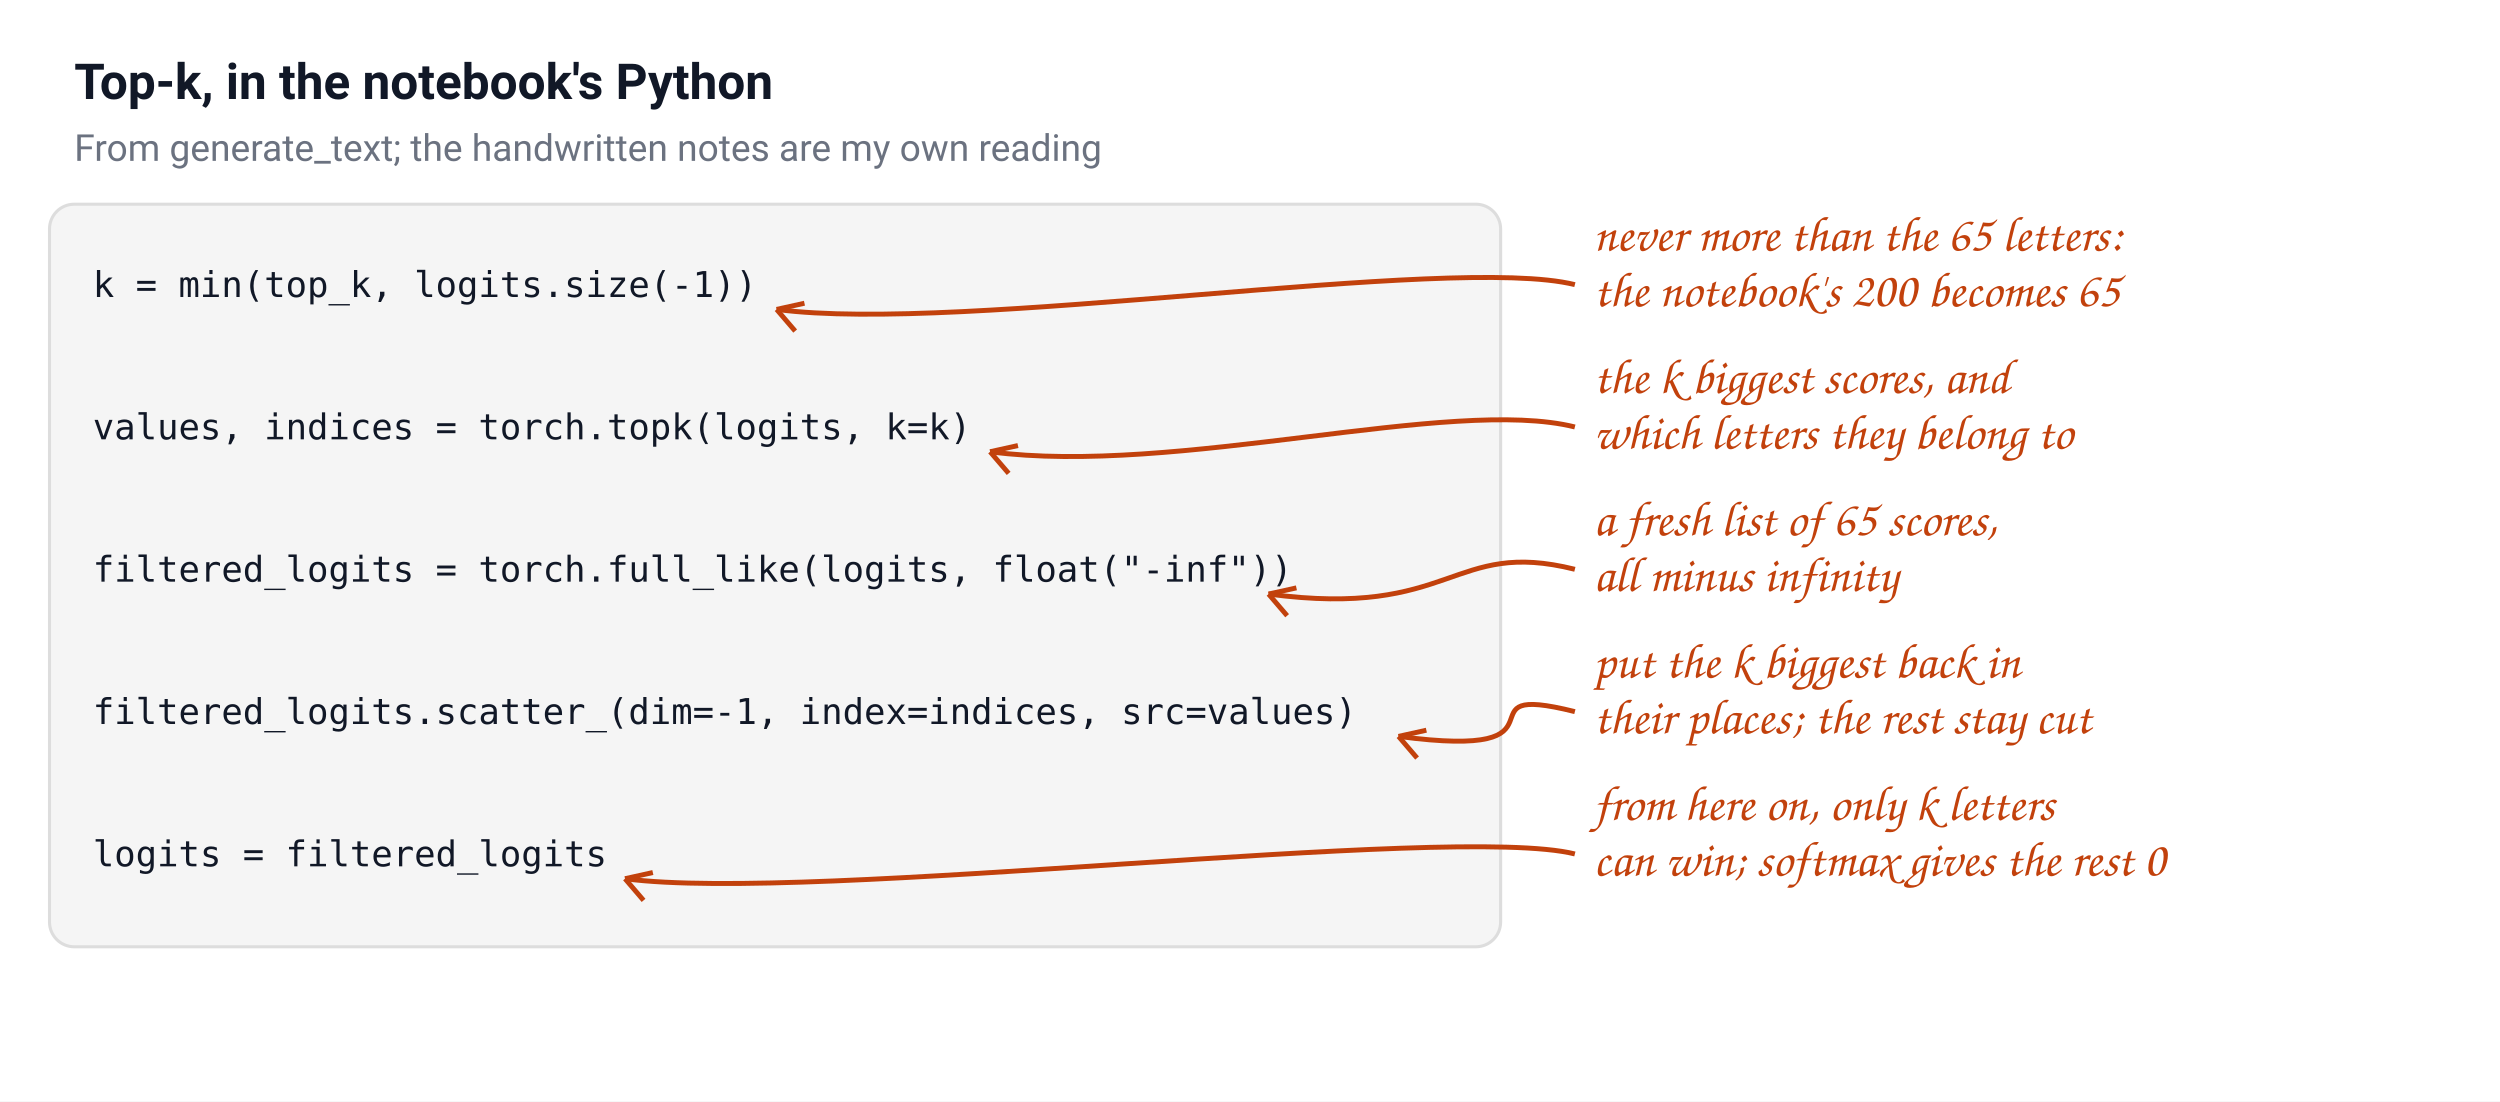
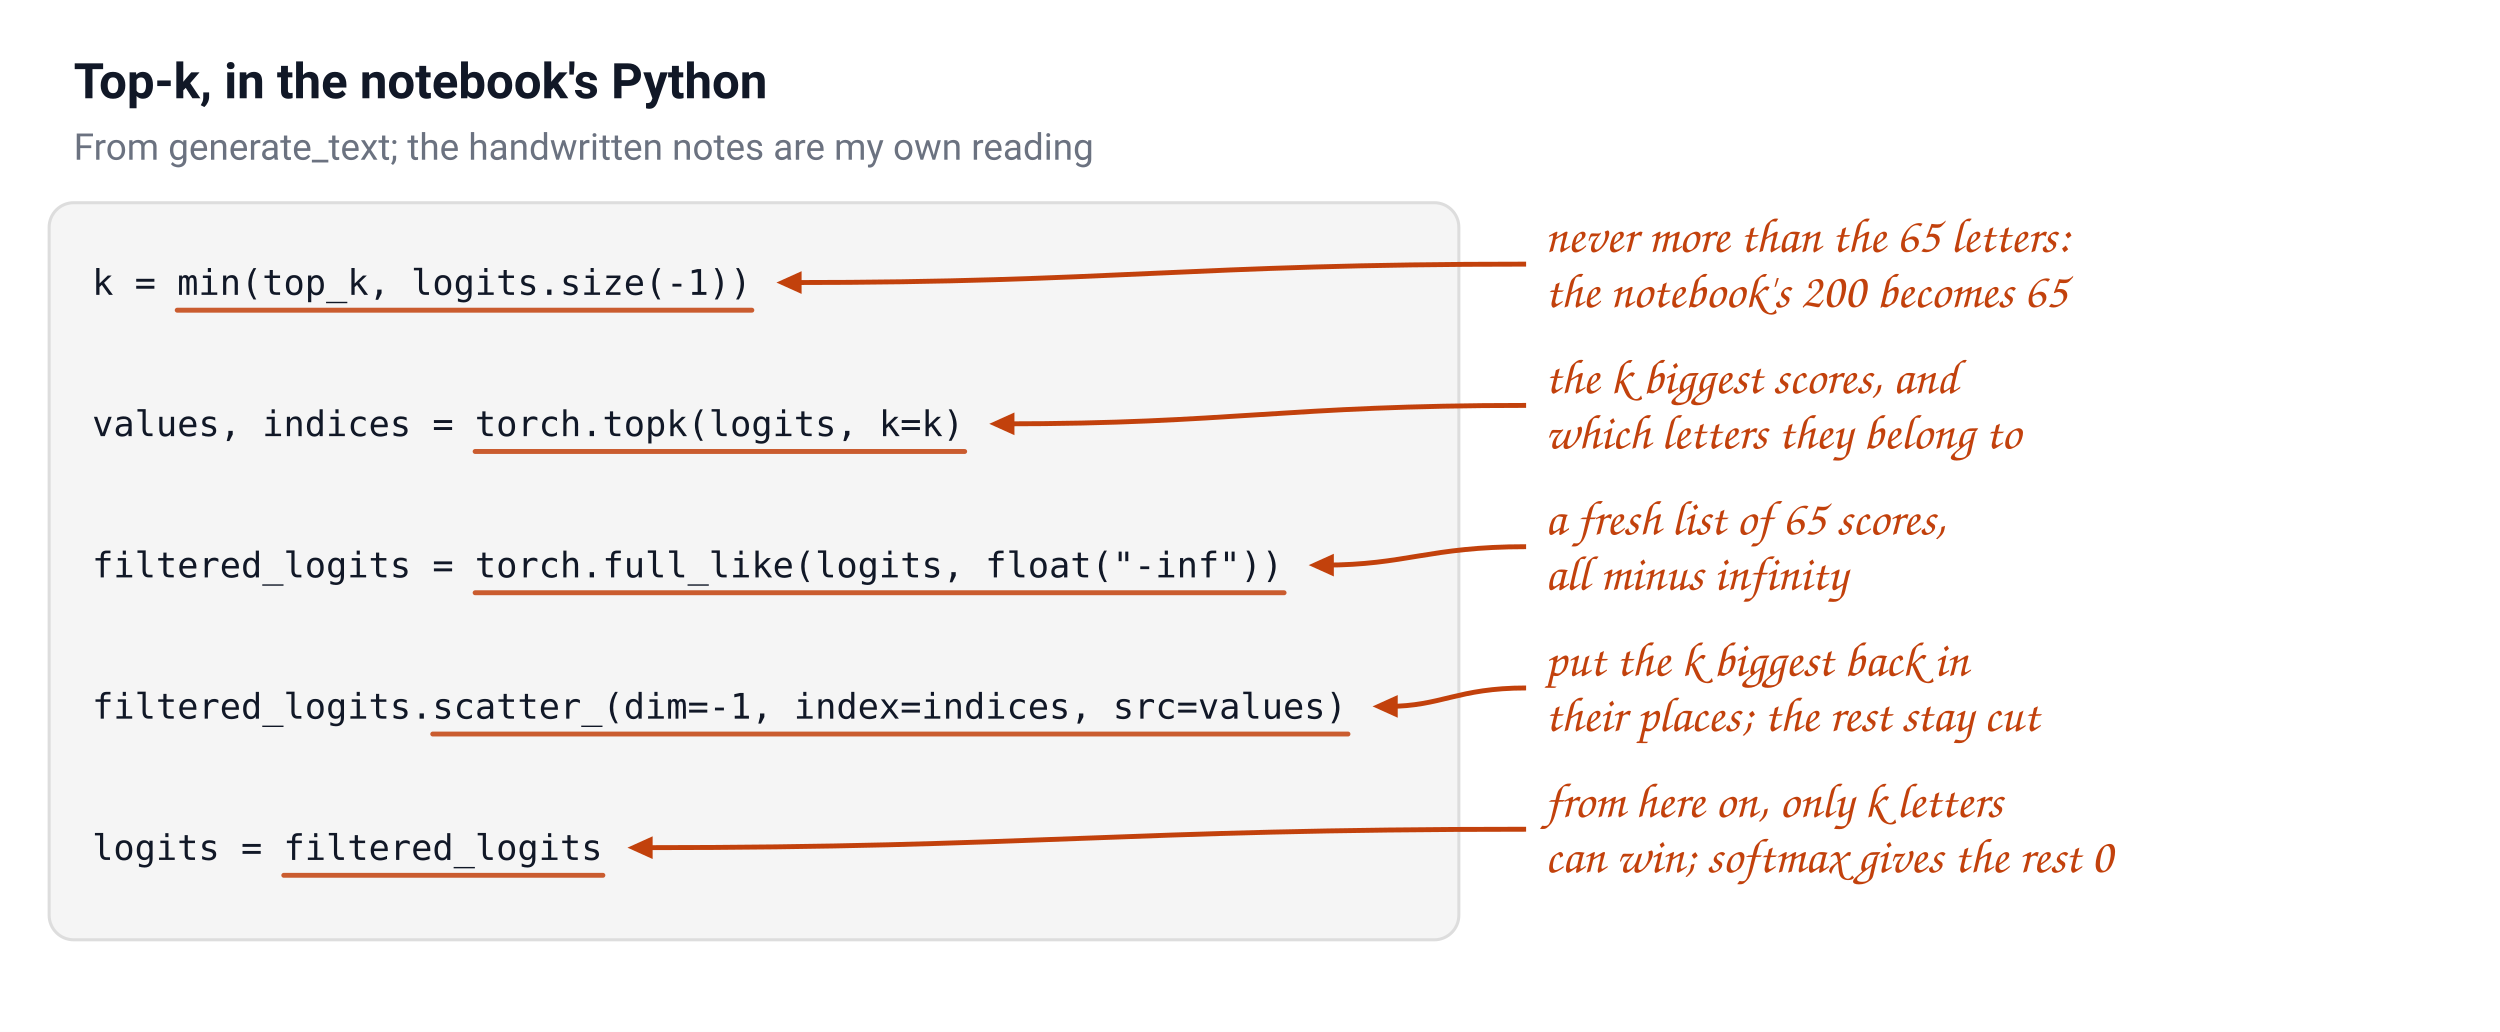
- <svg xmlns="http://www.w3.org/2000/svg" viewBox="0 0 808 356" role="img" font-family="system-ui, -apple-system, 'Segoe UI', Roboto, sans-serif" style="max-width:100%;height:auto" aria-label="The notebook's top-k lines, with handwritten notes. k = min(top_k, logits.size(-1)): never more than the 65 letters, so the notebook's 200 becomes 65. torch.topk finds the k biggest scores and which letters they belong to. torch.full_like makes a fresh list of 65 scores, all minus infinity. scatter_ puts the k biggest back in their places, and the rest stay cut. From then on only k letters can win, and softmax gives the rest a chance of 0.">
-   <rect width="808" height="356" fill="#ffffff" />
+ <svg xmlns="http://www.w3.org/2000/svg" viewBox="0 0 814 336" role="img" font-family="system-ui, -apple-system, 'Segoe UI', Roboto, sans-serif" style="max-width:100%;height:auto" aria-label="The notebook's top-k lines, with handwritten notes. k = min(top_k, logits.size(-1)): never more than the 65 letters, so the notebook's 200 becomes 65. torch.topk finds the k biggest scores and which letters they belong to. torch.full_like makes a fresh list of 65 scores, all minus infinity. scatter_ puts the k biggest back in their places, and the rest stay cut. From then on only k letters can win, and softmax gives the rest a chance of 0.">
+   <rect width="814" height="336" fill="#ffffff" />
  <text x="24" y="32" font-size="16" font-weight="600" fill="#111827">Top-k, in the notebook's Python</text>
  <text x="24" y="52" font-size="12" fill="#6b7280">From generate_text; the handwritten notes are my own reading</text>
-   <rect x="16" y="66" width="469" height="240" rx="8" fill="#f5f5f5" stroke="#ddd" />
+   <rect x="16" y="66" width="459" height="240" rx="8" fill="#f5f5f5" stroke="#ddd" />
  <text x="30" y="96" font-size="11.5" fill="#111827" font-family="ui-monospace, Menlo, Consolas, monospace" xml:space="preserve">k = min(top_k, logits.size(-1))</text>
  <text x="30" y="142" font-size="11.5" fill="#111827" font-family="ui-monospace, Menlo, Consolas, monospace" xml:space="preserve">values, indices = torch.topk(logits, k=k)</text>
  <text x="30" y="188" font-size="11.5" fill="#111827" font-family="ui-monospace, Menlo, Consolas, monospace" xml:space="preserve">filtered_logits = torch.full_like(logits, float("-inf"))</text>
  <text x="30" y="234" font-size="11.5" fill="#111827" font-family="ui-monospace, Menlo, Consolas, monospace" xml:space="preserve">filtered_logits.scatter_(dim=-1, index=indices, src=values)</text>
  <text x="30" y="280" font-size="11.5" fill="#111827" font-family="ui-monospace, Menlo, Consolas, monospace" xml:space="preserve">logits = filtered_logits</text>
-   <text x="515" y="81" font-size="16" fill="#c2410c" font-family="'Bradley Hand', 'Chalkboard SE', 'Segoe Print', 'Comic Sans MS', cursive">never more than the 65 letters:</text>
-   <text x="515" y="99" font-size="16" fill="#c2410c" font-family="'Bradley Hand', 'Chalkboard SE', 'Segoe Print', 'Comic Sans MS', cursive">the notebook's 200 becomes 65</text>
-   <path d="M509 92 C 469 82, 311 108, 251 100" fill="none" stroke="#c2410c" stroke-width="1.6" />
-   <path d="M251 100 l9 -2 M251 100 l6 7" stroke="#c2410c" stroke-width="1.6" fill="none" />
-   <text x="515" y="127" font-size="16" fill="#c2410c" font-family="'Bradley Hand', 'Chalkboard SE', 'Segoe Print', 'Comic Sans MS', cursive">the k biggest scores, and</text>
-   <text x="515" y="145" font-size="16" fill="#c2410c" font-family="'Bradley Hand', 'Chalkboard SE', 'Segoe Print', 'Comic Sans MS', cursive">which letters they belong to</text>
-   <path d="M509 138 C 469 128, 380 154, 320 146" fill="none" stroke="#c2410c" stroke-width="1.6" />
-   <path d="M320 146 l9 -2 M320 146 l6 7" stroke="#c2410c" stroke-width="1.6" fill="none" />
-   <text x="515" y="173" font-size="16" fill="#c2410c" font-family="'Bradley Hand', 'Chalkboard SE', 'Segoe Print', 'Comic Sans MS', cursive">a fresh list of 65 scores,</text>
-   <text x="515" y="191" font-size="16" fill="#c2410c" font-family="'Bradley Hand', 'Chalkboard SE', 'Segoe Print', 'Comic Sans MS', cursive">all minus infinity</text>
-   <path d="M509 184 C 469 174, 470 200, 410 192" fill="none" stroke="#c2410c" stroke-width="1.6" />
-   <path d="M410 192 l9 -2 M410 192 l6 7" stroke="#c2410c" stroke-width="1.6" fill="none" />
-   <text x="515" y="219" font-size="16" fill="#c2410c" font-family="'Bradley Hand', 'Chalkboard SE', 'Segoe Print', 'Comic Sans MS', cursive">put the k biggest back in</text>
-   <text x="515" y="237" font-size="16" fill="#c2410c" font-family="'Bradley Hand', 'Chalkboard SE', 'Segoe Print', 'Comic Sans MS', cursive">their places; the rest stay cut</text>
-   <path d="M509 230 C 469 220, 512 246, 452 238" fill="none" stroke="#c2410c" stroke-width="1.6" />
-   <path d="M452 238 l9 -2 M452 238 l6 7" stroke="#c2410c" stroke-width="1.6" fill="none" />
-   <text x="515" y="265" font-size="16" fill="#c2410c" font-family="'Bradley Hand', 'Chalkboard SE', 'Segoe Print', 'Comic Sans MS', cursive">from here on, only k letters</text>
-   <text x="515" y="283" font-size="16" fill="#c2410c" font-family="'Bradley Hand', 'Chalkboard SE', 'Segoe Print', 'Comic Sans MS', cursive">can win; softmax gives the rest 0</text>
-   <path d="M509 276 C 469 266, 262 292, 202 284" fill="none" stroke="#c2410c" stroke-width="1.6" />
-   <path d="M202 284 l9 -2 M202 284 l6 7" stroke="#c2410c" stroke-width="1.6" fill="none" />
+   <path d="M57.7 101 L244.8 101" stroke="#c2410c" stroke-width="1.6" stroke-linecap="round" opacity="0.85" />
+   <text x="503" y="82" font-size="16" fill="#c2410c" font-family="'Bradley Hand', 'Chalkboard SE', 'Segoe Print', 'Comic Sans MS', cursive">never more than the 65 letters:</text>
+   <text x="503" y="100" font-size="16" fill="#c2410c" font-family="'Bradley Hand', 'Chalkboard SE', 'Segoe Print', 'Comic Sans MS', cursive">the notebook's 200 becomes 65</text>
+   <path d="M496.9 86.0 C 387.1 86.0, 362.6 92.0, 257.8 92.0" fill="none" stroke="#c2410c" stroke-width="1.6" />
+   <path d="M252.8 92.0 L261.0 88.3 L261.0 95.7 Z" fill="#c2410c" />
+   <path d="M154.7 147 L314.1 147" stroke="#c2410c" stroke-width="1.6" stroke-linecap="round" opacity="0.85" />
+   <text x="503" y="128" font-size="16" fill="#c2410c" font-family="'Bradley Hand', 'Chalkboard SE', 'Segoe Print', 'Comic Sans MS', cursive">the k biggest scores, and</text>
+   <text x="503" y="146" font-size="16" fill="#c2410c" font-family="'Bradley Hand', 'Chalkboard SE', 'Segoe Print', 'Comic Sans MS', cursive">which letters they belong to</text>
+   <path d="M496.9 132.0 C 418.2 132.0, 400.8 138.0, 327.1 138.0" fill="none" stroke="#c2410c" stroke-width="1.6" />
+   <path d="M322.1 138.0 L330.3 134.3 L330.3 141.7 Z" fill="#c2410c" />
+   <path d="M154.7 193 L418.1 193" stroke="#c2410c" stroke-width="1.6" stroke-linecap="round" opacity="0.85" />
+   <text x="503" y="174" font-size="16" fill="#c2410c" font-family="'Bradley Hand', 'Chalkboard SE', 'Segoe Print', 'Comic Sans MS', cursive">a fresh list of 65 scores,</text>
+   <text x="503" y="192" font-size="16" fill="#c2410c" font-family="'Bradley Hand', 'Chalkboard SE', 'Segoe Print', 'Comic Sans MS', cursive">all minus infinity</text>
+   <path d="M496.9 178.0 C 465.0 178.0, 457.9 184.0, 431.1 184.0" fill="none" stroke="#c2410c" stroke-width="1.6" />
+   <path d="M426.1 184.0 L434.3 180.3 L434.3 187.7 Z" fill="#c2410c" />
+   <path d="M140.9 239 L438.9 239" stroke="#c2410c" stroke-width="1.6" stroke-linecap="round" opacity="0.85" />
+   <text x="503" y="220" font-size="16" fill="#c2410c" font-family="'Bradley Hand', 'Chalkboard SE', 'Segoe Print', 'Comic Sans MS', cursive">put the k biggest back in</text>
+   <text x="503" y="238" font-size="16" fill="#c2410c" font-family="'Bradley Hand', 'Chalkboard SE', 'Segoe Print', 'Comic Sans MS', cursive">their places; the rest stay cut</text>
+   <path d="M496.9 224.0 C 474.4 224.0, 469.4 230.0, 451.9 230.0" fill="none" stroke="#c2410c" stroke-width="1.6" />
+   <path d="M446.9 230.0 L455.1 226.3 L455.1 233.7 Z" fill="#c2410c" />
+   <path d="M92.4 285 L196.3 285" stroke="#c2410c" stroke-width="1.6" stroke-linecap="round" opacity="0.85" />
+   <text x="503" y="266" font-size="16" fill="#c2410c" font-family="'Bradley Hand', 'Chalkboard SE', 'Segoe Print', 'Comic Sans MS', cursive">from here on, only k letters</text>
+   <text x="503" y="284" font-size="16" fill="#c2410c" font-family="'Bradley Hand', 'Chalkboard SE', 'Segoe Print', 'Comic Sans MS', cursive">can win; softmax gives the rest 0</text>
+   <path d="M496.9 270.0 C 365.2 270.0, 336.0 276.0, 209.3 276.0" fill="none" stroke="#c2410c" stroke-width="1.6" />
+   <path d="M204.3 276.0 L212.5 272.3 L212.5 279.7 Z" fill="#c2410c" />
</svg>
